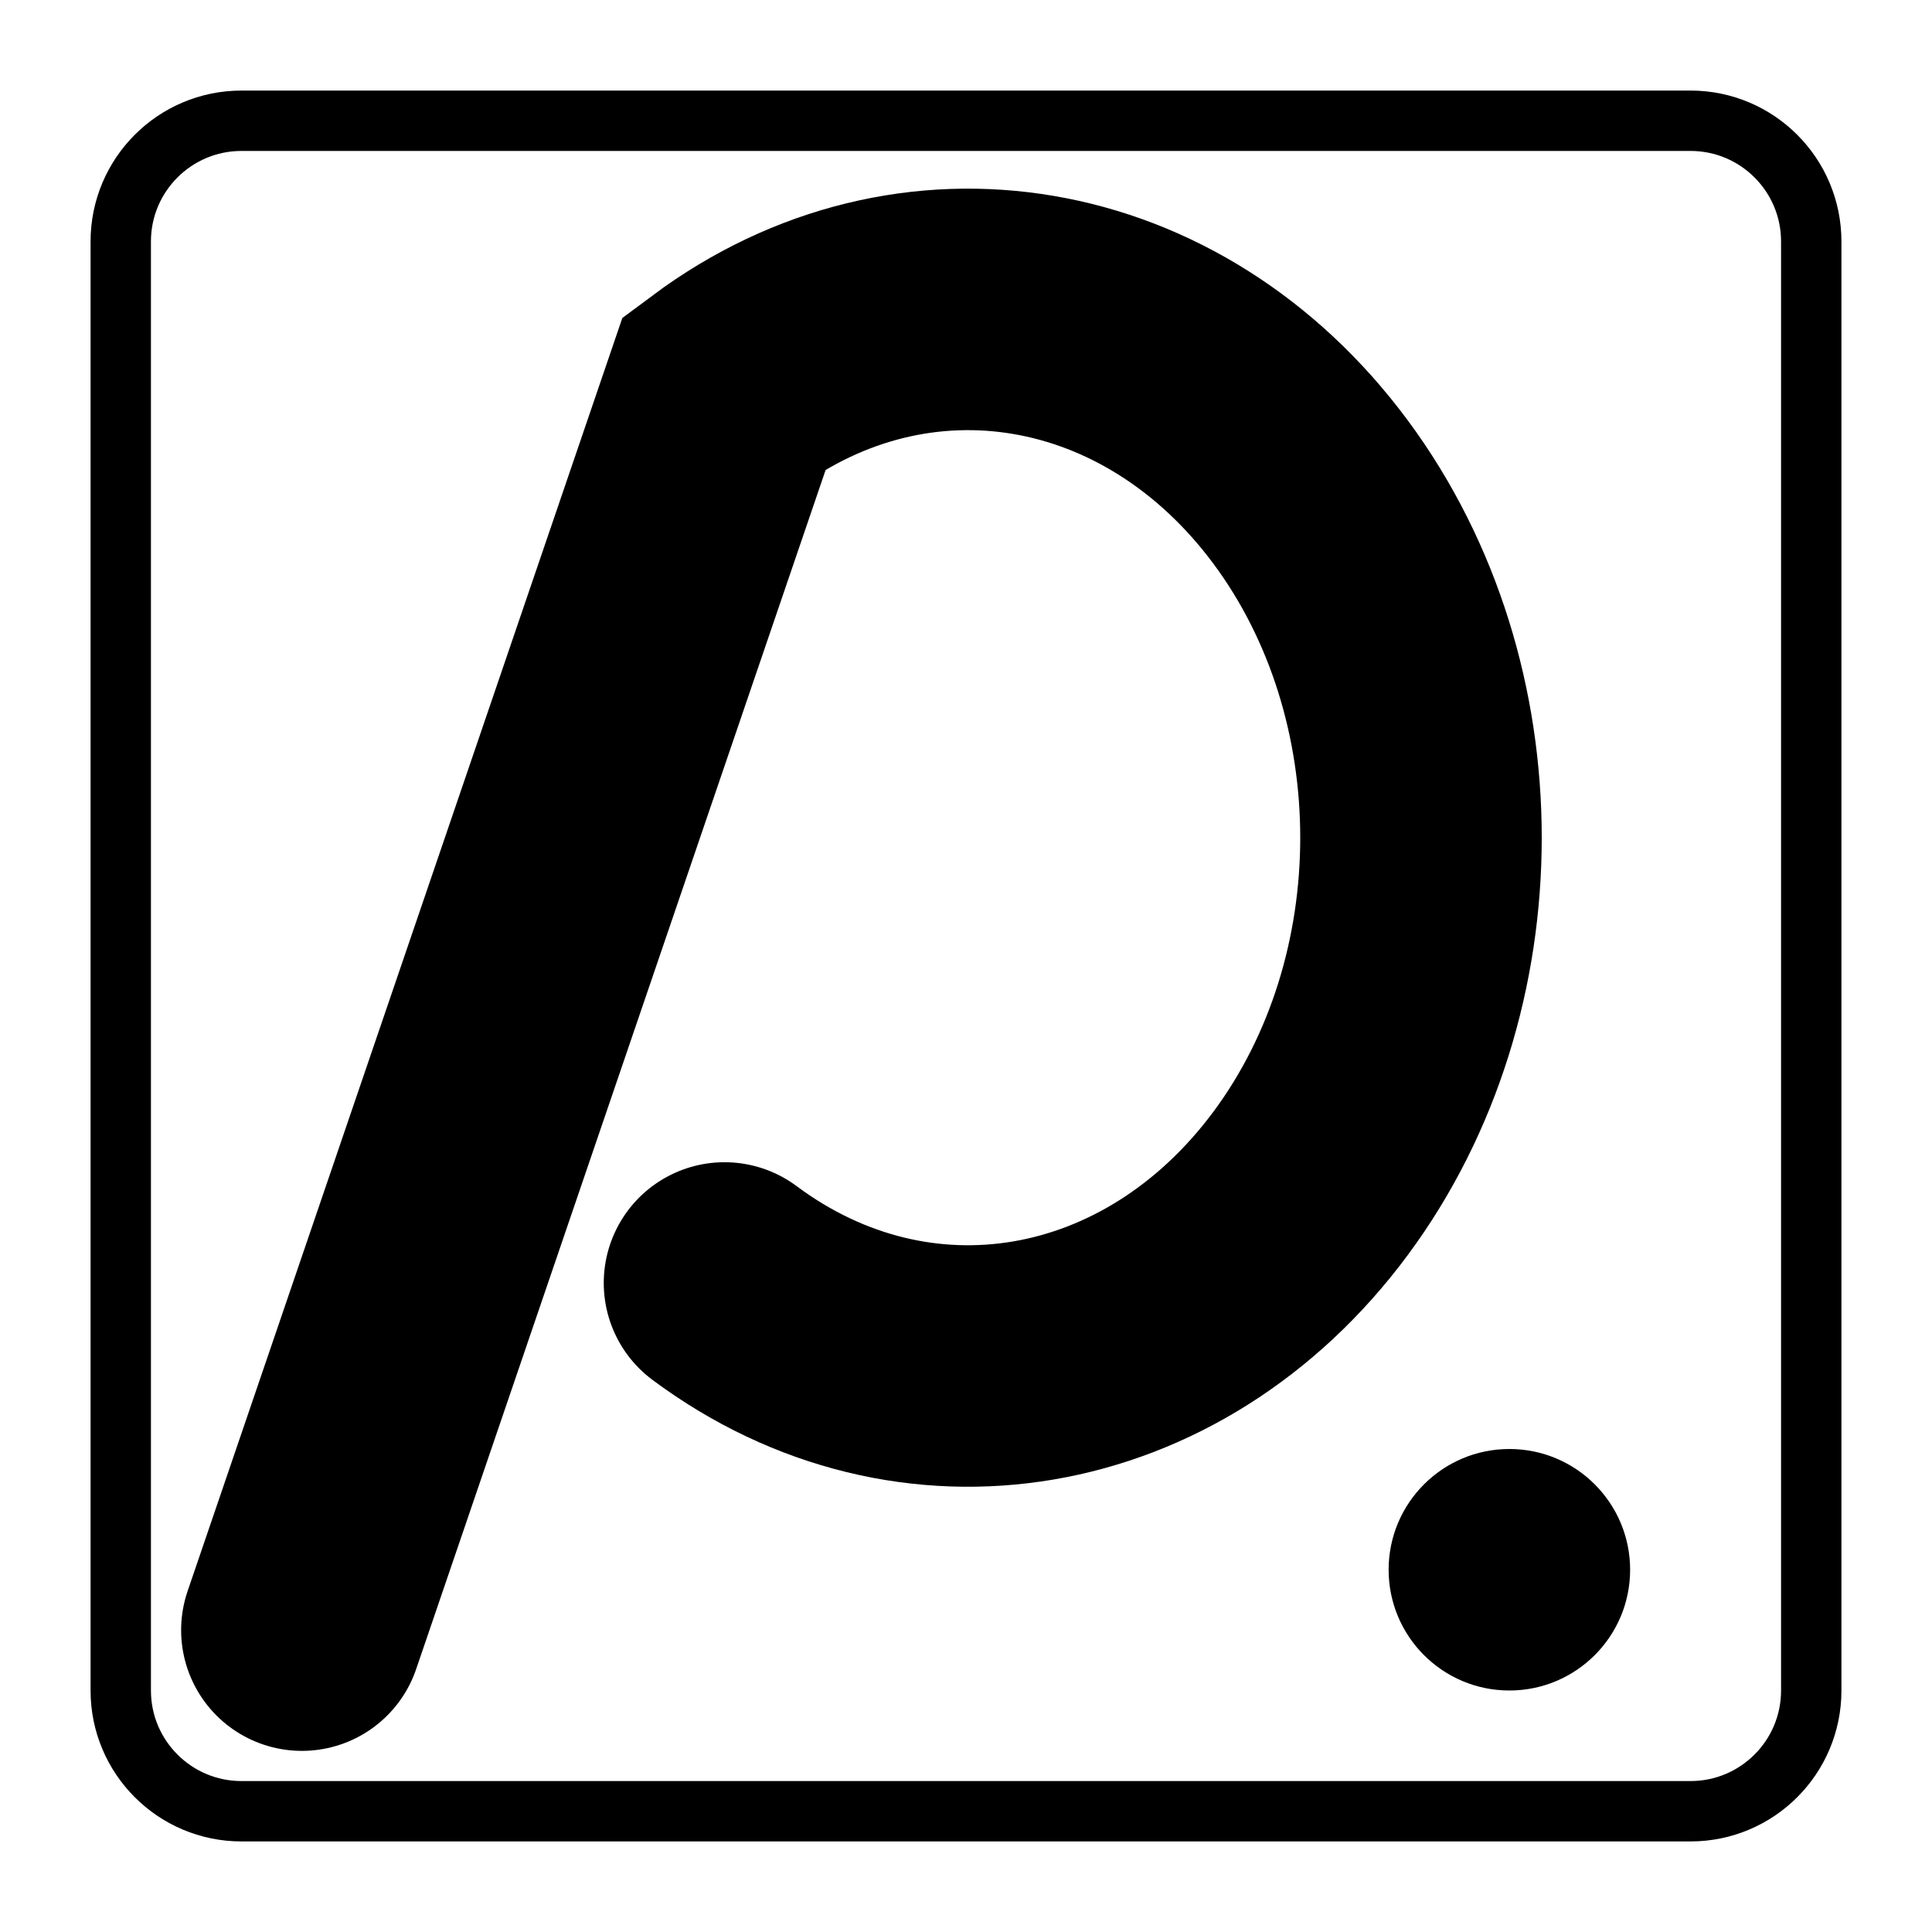
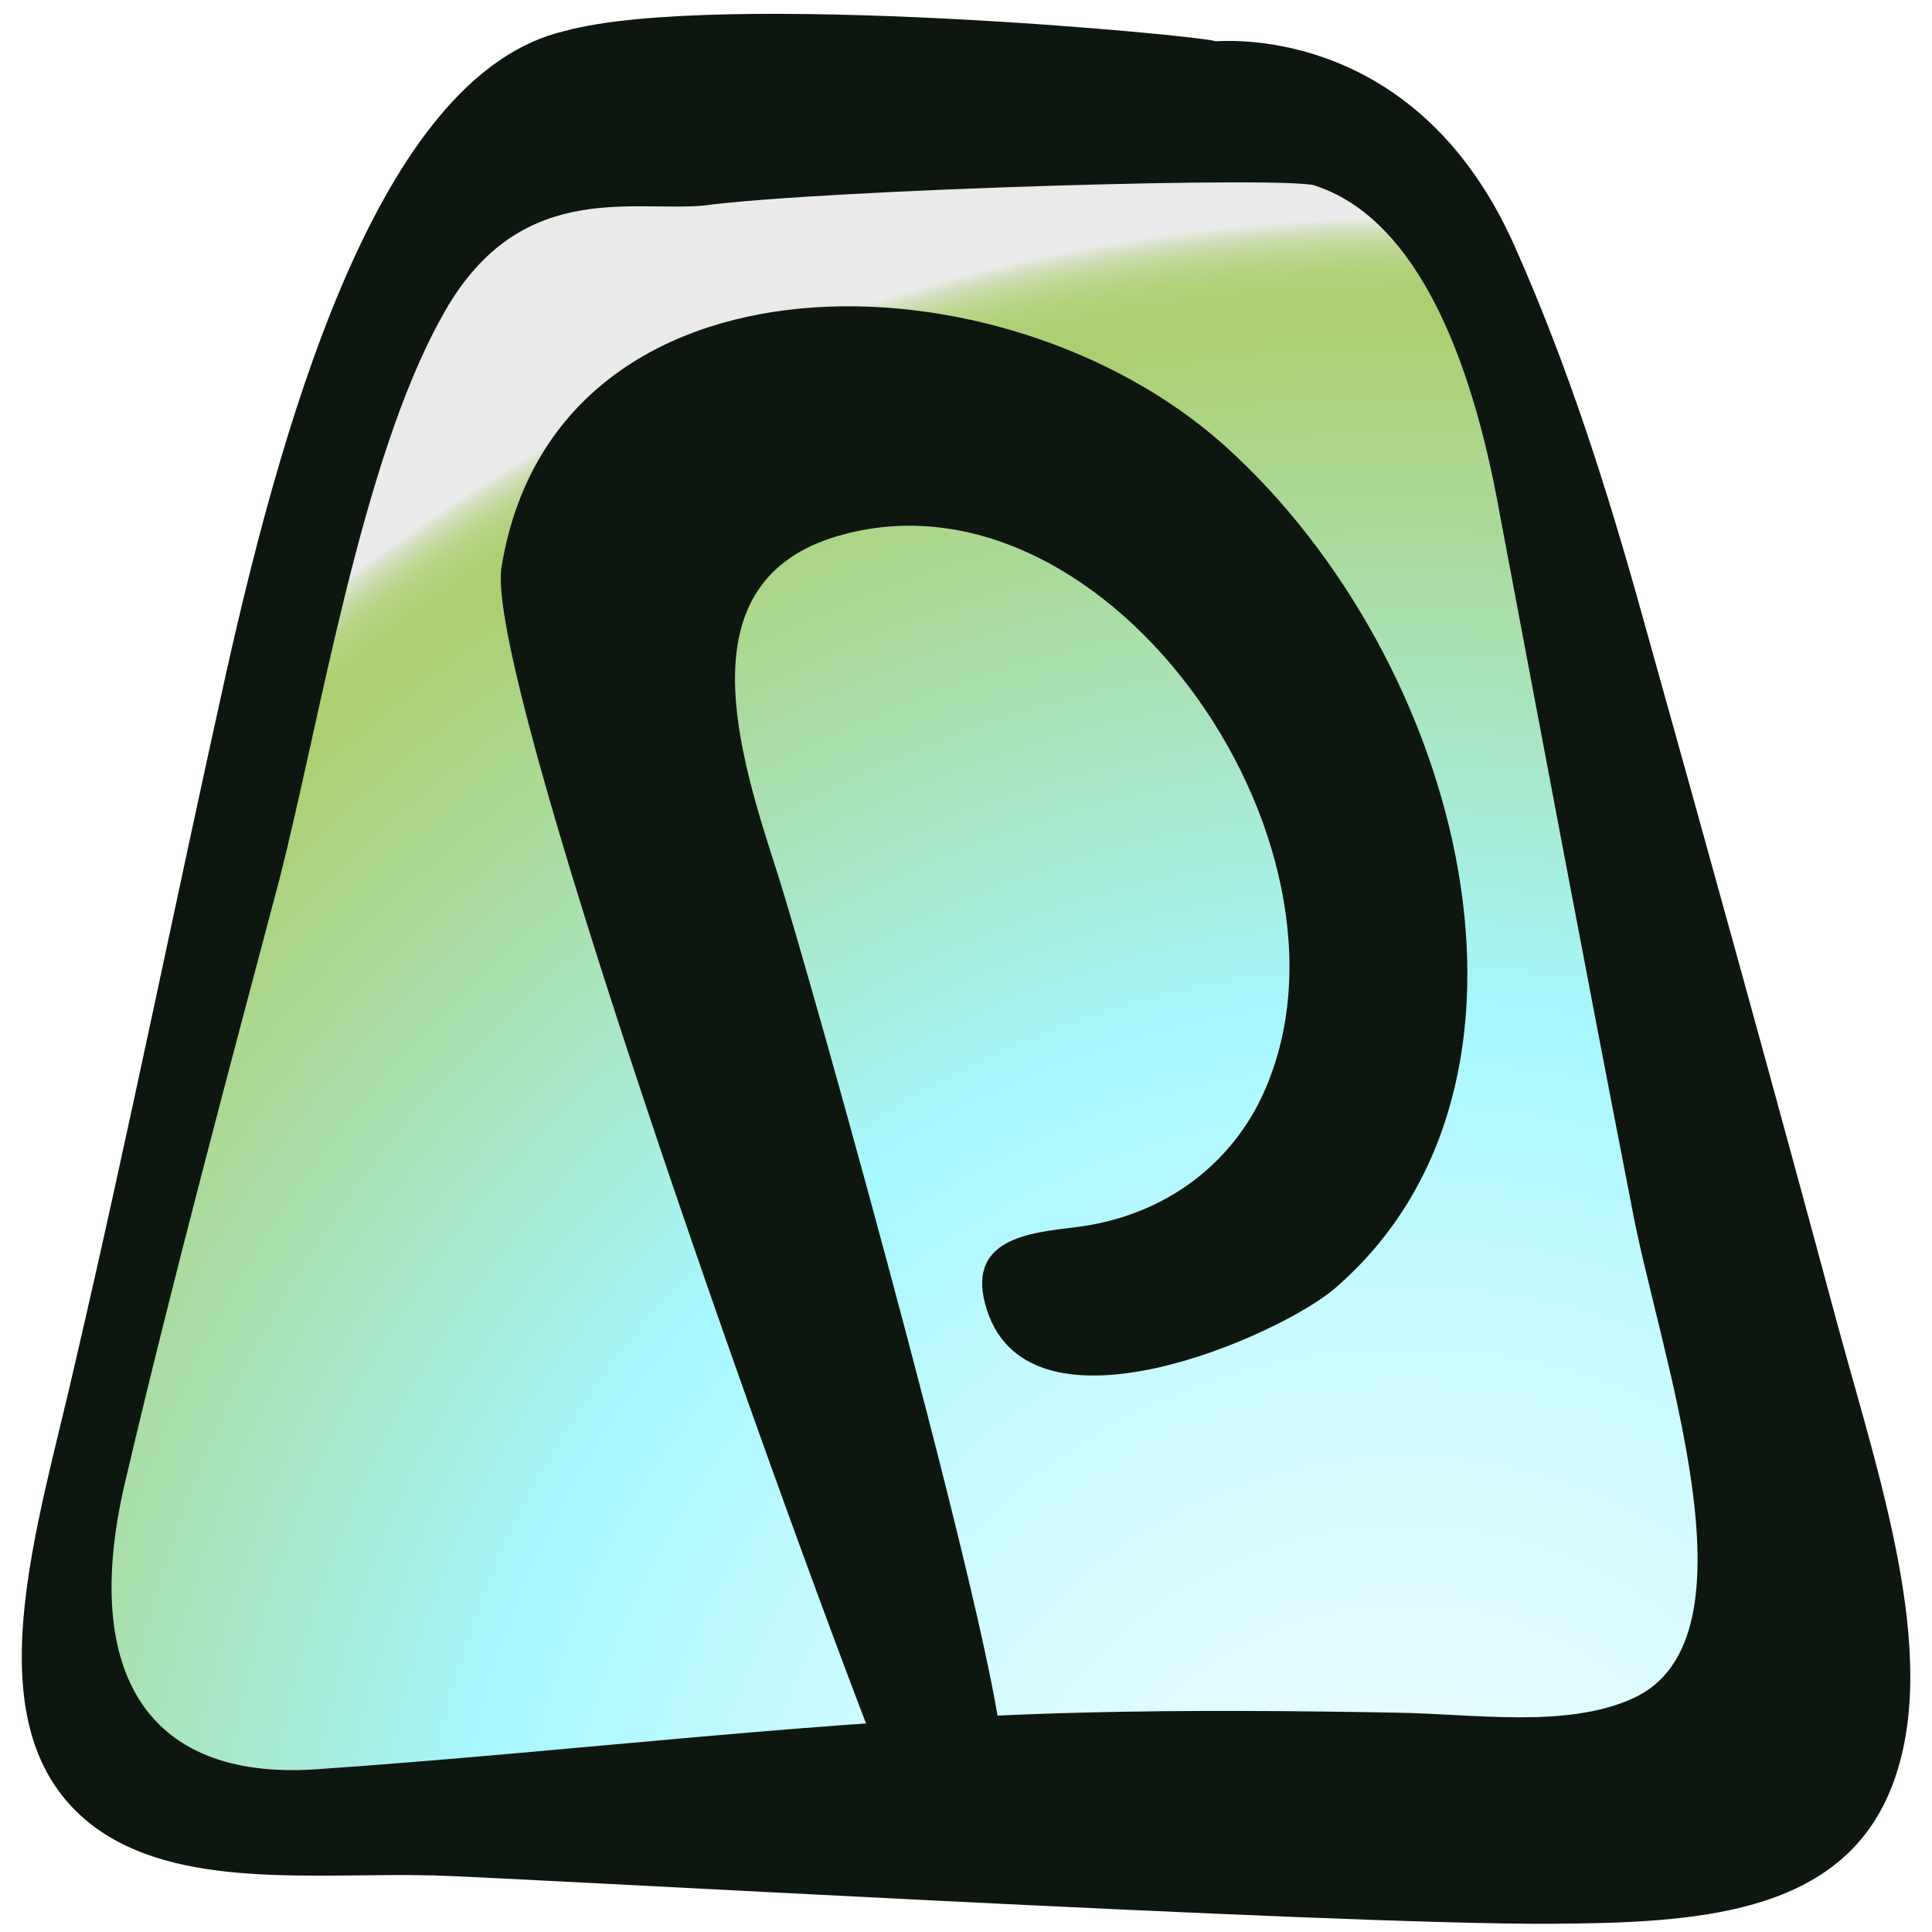
- <svg xmlns="http://www.w3.org/2000/svg" width="48" height="48" viewBox="0 0 128 128" version="1.1">
-   <rect x="8" y="8" rx="8" ry="8" width="112" height="112" fill="none" stroke="black" stroke-width="4" />
-   <path d="M20,108 L48,26 A30,35 0 1,1 48,85" stroke="black" stroke-width="16" stroke-linecap="round" fill="none" />
-   <circle r="8" cx="100" cy="104" fill="black" />
+ <svg xmlns="http://www.w3.org/2000/svg" version="1.1" id="Capa_1_copia_3" x="0px" y="0px" width="48px" height="48px" viewBox="0 0 48 48" enable-background="new 0 0 48 48" xml:space="preserve">
+   <g>
+     <radialGradient id="SVGID_1_" cx="34.945" cy="1534.585" r="63.032" gradientTransform="matrix(1 0 0 1 0 -1486)" gradientUnits="userSpaceOnUse">
+       <stop offset="0.076" style="stop-color:#E6FDFF" />
+       <stop offset="0.143" style="stop-color:#DEFCFF" />
+       <stop offset="0.248" style="stop-color:#C9FAFF" />
+       <stop offset="0.374" style="stop-color:#A6F7FF" />
+       <stop offset="0.522" style="stop-color:#A9E0AF" />
+       <stop offset="0.644" style="stop-color:#ACCF71" />
+       <stop offset="0.657" style="stop-color:#ADD073" />
+       <stop offset="0.664" style="stop-color:#B1D17B" />
+       <stop offset="0.67" style="stop-color:#B8D489" />
+       <stop offset="0.675" style="stop-color:#C2D99C" />
+       <stop offset="0.679" style="stop-color:#CFDEB5" />
+       <stop offset="0.683" style="stop-color:#DEE5D3" />
+       <stop offset="0.685" style="stop-color:#EAEAEA" />
+     </radialGradient>
+     <path fill="url(#SVGID_1_)" d="M27.061,3.443c-4.427-0.107-8.854-0.031-13.276,0.232c-3.167,0.191-5.425,3.204-6.781,8.893   C5.11,20.817,3.218,29.066,1.325,37.316c-1.355,5.701,0.68,8.265,6.114,7.933c10.499-0.622,21.02-0.622,31.518,0   c5.438,0.332,7.469-2.229,6.111-7.933c-1.893-8.252-3.782-16.5-5.678-24.749c-1.354-5.689-3.613-8.702-6.779-8.893   c-0.239-0.015-0.48-0.028-0.723-0.042C30.279,3.545,28.67,3.481,27.061,3.443z" />
+     <path fill="#0E170F" d="M45.693,33.057c-1.592-5.912-3.229-11.831-4.885-17.744c-0.859-3.09-1.836-6.193-3.185-9.214   C35.242,0.754,30.697,1,30.199,1.025c-0.227-0.13-12.373-1.29-16.164-0.256C9.59,1.803,7.167,9.771,5.604,16.786   C4.346,22.449,3.206,28.102,1.886,33.78c-0.949,4.21-2.661,9.178,0.381,11.549c2.13,1.647,5.56,1.192,8.489,1.265   c1.87,0.045,22.371,1.234,27.789,1.201c3.51-0.021,7.096-0.193,8.395-3.257C48.271,41.408,46.756,36.943,45.693,33.057z    M40.561,42.2c-1.656,0.745-3.922,0.381-5.854,0.351c-2.599-0.047-5.2-0.068-7.812-0.002c-6.262,0.153-12.646,0.971-19.024,1.407   c-4.359,0.305-5.873-2.574-4.735-7.251C4.298,31.77,5.62,26.831,6.93,21.894c1.026-4.001,2.036-10.405,4.041-14.013   c1.855-3.415,4.65-2.625,6.47-2.77C20.447,4.708,32.328,4.36,32.7,4.622c2.284,0.762,3.711,3.737,4.475,7.688   c1.104,5.859,2.205,11.719,3.349,17.586C41.188,33.577,43.861,40.713,40.561,42.2z" />
+   </g>
+   <path fill="#0E170F" d="M21.874,43.743c-2.765-7.087-9.841-27.029-9.415-29.648c1.331-8.2,12.501-7.946,17.983-3.008  c5.932,5.348,8.605,15.861,2.718,20.926c-1.342,1.154-7.541,3.918-8.639,0.538c-0.584-1.798,1.094-1.924,2.213-2.063  c1.936-0.238,3.603-1.301,4.518-3.04c3.125-6.108-3.652-16.109-10.433-14.132c-3.86,1.127-2.458,5.41-1.507,8.37  c0.831,2.587,5.895,20.735,5.565,22.064C24.51,45.243,22.482,45.31,21.874,43.743C19.586,37.882,22.171,44.508,21.874,43.743z" />
</svg>
